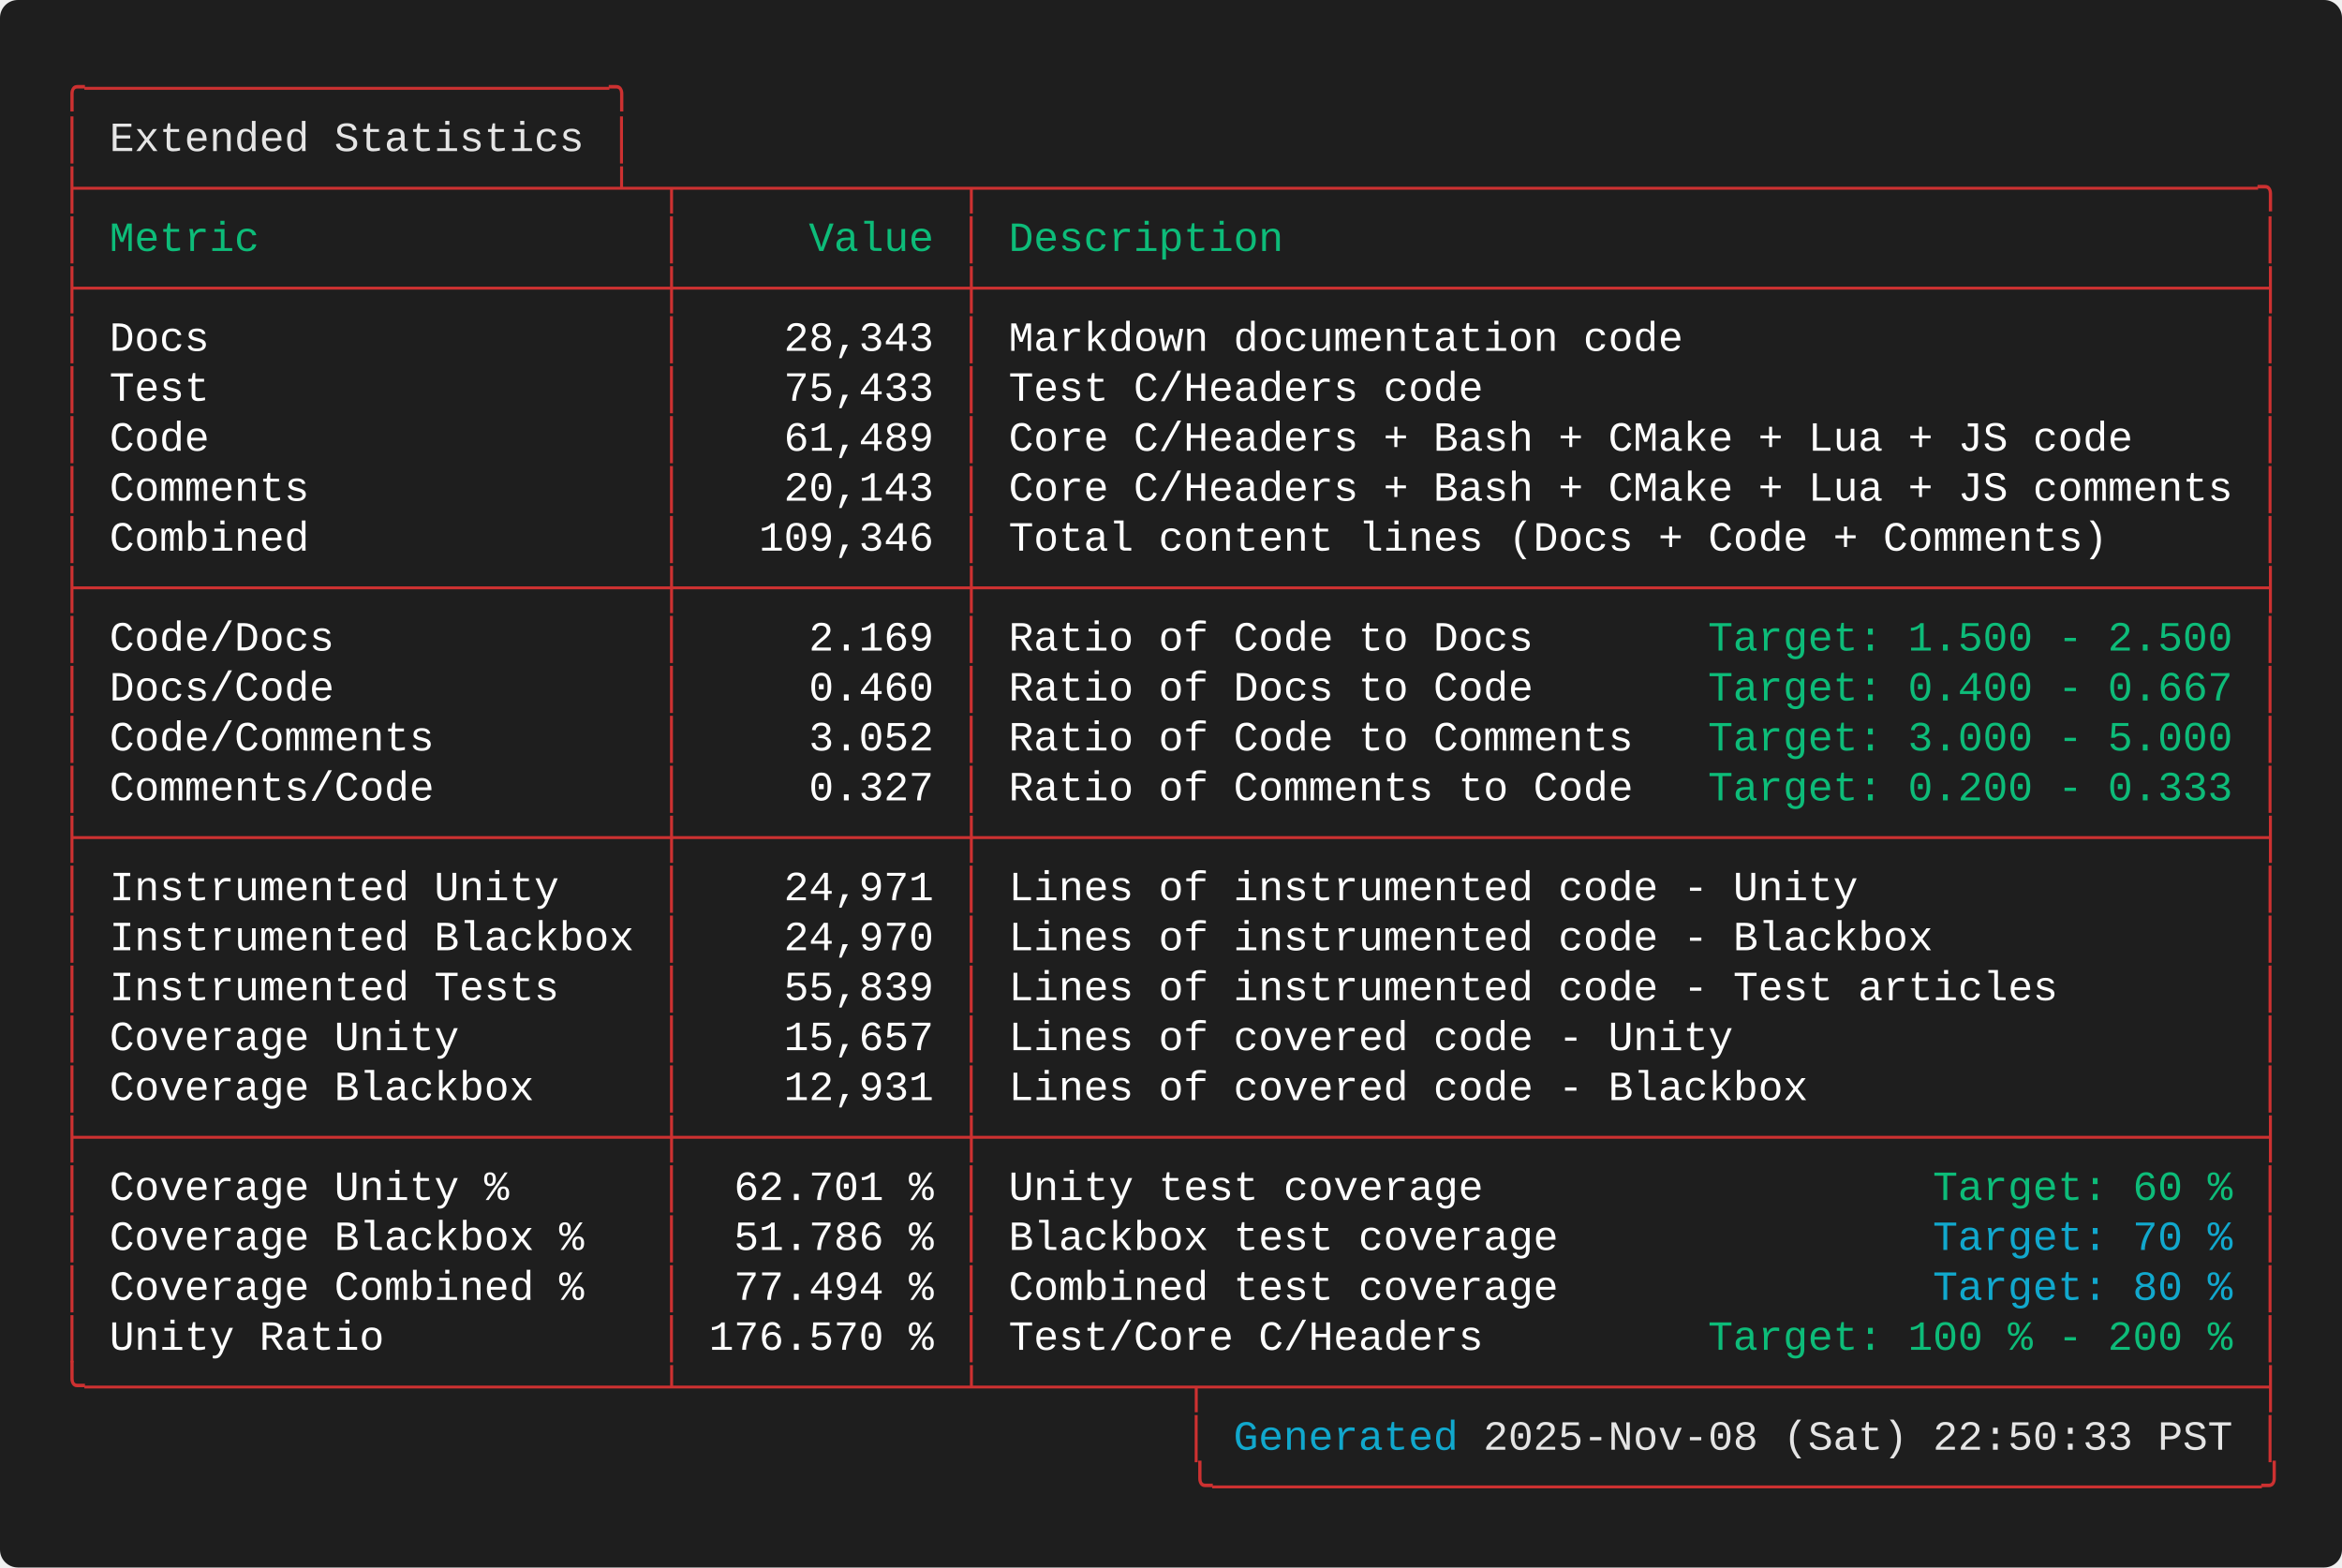
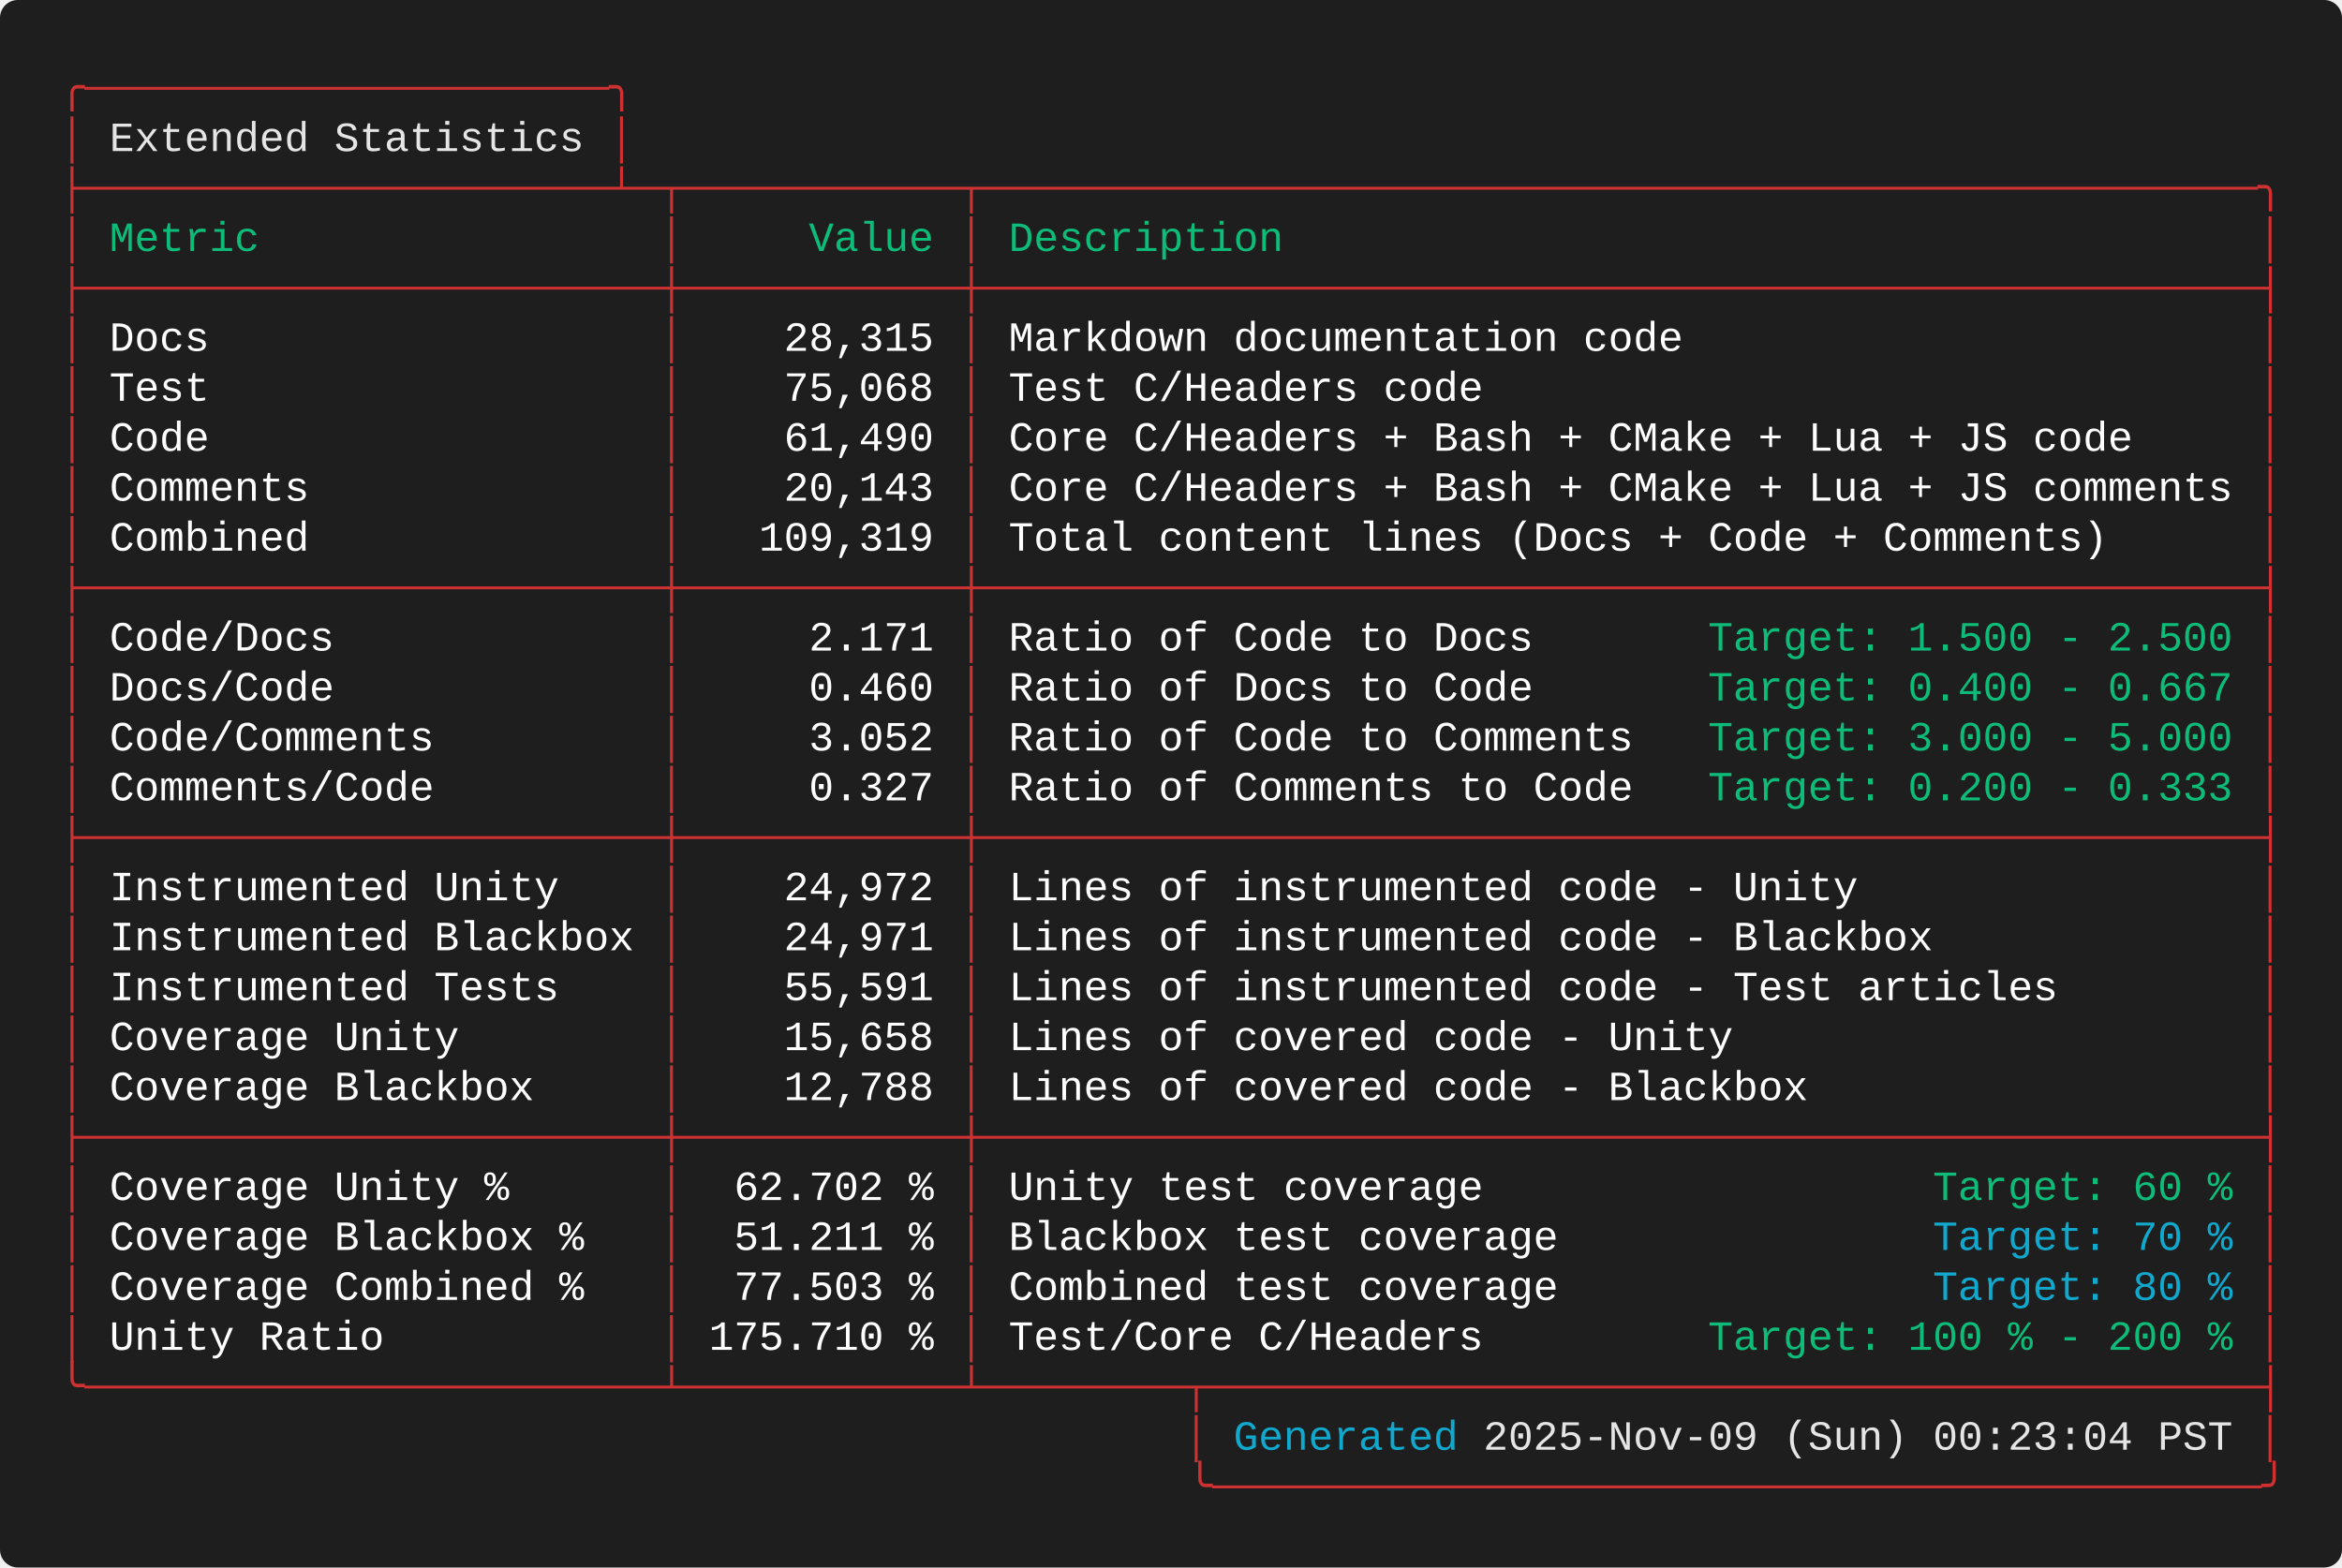
<svg xmlns="http://www.w3.org/2000/svg" width="787.60" height="527.20" viewBox="0 0 787.60 527.20">
  <defs>
    <style type="text/css">.terminal-text { font-family: 'Consolas', 'Consolas', 'Monaco', 'Courier New', monospace; }</style>
  </defs>
  <rect width="100%" height="100%" fill="#1e1e1e" rx="6" />
  <text x="20.00" y="34.00" font-size="14" class="terminal-text" xml:space="preserve" textLength="193.20" lengthAdjust="spacingAndGlyphs" fill="#cd3131">╭─────────────────────╮</text>
  <text x="20.00" y="50.80" font-size="14" class="terminal-text" xml:space="preserve" textLength="16.80" lengthAdjust="spacingAndGlyphs" fill="#cd3131">│ </text>
  <text x="36.80" y="50.80" font-size="14" class="terminal-text" xml:space="preserve" textLength="159.60" lengthAdjust="spacingAndGlyphs" fill="#e5e5e5">Extended Statistics</text>
  <text x="196.40" y="50.80" font-size="14" class="terminal-text" xml:space="preserve" textLength="8.40" lengthAdjust="spacingAndGlyphs" fill="#ffffff"> </text>
  <text x="204.80" y="50.80" font-size="14" class="terminal-text" xml:space="preserve" textLength="8.40" lengthAdjust="spacingAndGlyphs" fill="#cd3131">│</text>
  <text x="20.00" y="67.60" font-size="14" class="terminal-text" xml:space="preserve" textLength="747.60" lengthAdjust="spacingAndGlyphs" fill="#cd3131">├─────────────────────┴─┬───────────┬───────────────────────────────────────────────────╮</text>
  <text x="20.00" y="84.40" font-size="14" class="terminal-text" xml:space="preserve" textLength="8.40" lengthAdjust="spacingAndGlyphs" fill="#cd3131">│</text>
  <text x="28.40" y="84.40" font-size="14" class="terminal-text" xml:space="preserve" textLength="193.20" lengthAdjust="spacingAndGlyphs" fill="#0dbc79"> Metric                </text>
  <text x="221.60" y="84.40" font-size="14" class="terminal-text" xml:space="preserve" textLength="8.40" lengthAdjust="spacingAndGlyphs" fill="#cd3131">│</text>
  <text x="230.00" y="84.40" font-size="14" class="terminal-text" xml:space="preserve" textLength="92.40" lengthAdjust="spacingAndGlyphs" fill="#0dbc79">     Value </text>
  <text x="322.40" y="84.40" font-size="14" class="terminal-text" xml:space="preserve" textLength="8.40" lengthAdjust="spacingAndGlyphs" fill="#cd3131">│</text>
  <text x="330.80" y="84.40" font-size="14" class="terminal-text" xml:space="preserve" textLength="428.40" lengthAdjust="spacingAndGlyphs" fill="#0dbc79"> Description                                       </text>
  <text x="759.20" y="84.40" font-size="14" class="terminal-text" xml:space="preserve" textLength="8.40" lengthAdjust="spacingAndGlyphs" fill="#cd3131">│</text>
  <text x="20.00" y="101.20" font-size="14" class="terminal-text" xml:space="preserve" textLength="747.60" lengthAdjust="spacingAndGlyphs" fill="#cd3131">├───────────────────────┼───────────┼───────────────────────────────────────────────────┤</text>
  <text x="20.00" y="118.00" font-size="14" class="terminal-text" xml:space="preserve" textLength="8.40" lengthAdjust="spacingAndGlyphs" fill="#cd3131">│</text>
  <text x="28.40" y="118.00" font-size="14" class="terminal-text" xml:space="preserve" textLength="193.20" lengthAdjust="spacingAndGlyphs" fill="#ffffff"> Docs                  </text>
  <text x="221.60" y="118.00" font-size="14" class="terminal-text" xml:space="preserve" textLength="8.40" lengthAdjust="spacingAndGlyphs" fill="#cd3131">│</text>
-   <text x="230.00" y="118.00" font-size="14" class="terminal-text" xml:space="preserve" textLength="92.40" lengthAdjust="spacingAndGlyphs" fill="#ffffff">    28,343 </text>
+   <text x="230.00" y="118.00" font-size="14" class="terminal-text" xml:space="preserve" textLength="92.40" lengthAdjust="spacingAndGlyphs" fill="#ffffff">    28,315 </text>
  <text x="322.40" y="118.00" font-size="14" class="terminal-text" xml:space="preserve" textLength="8.40" lengthAdjust="spacingAndGlyphs" fill="#cd3131">│</text>
  <text x="330.80" y="118.00" font-size="14" class="terminal-text" xml:space="preserve" textLength="428.40" lengthAdjust="spacingAndGlyphs" fill="#ffffff"> Markdown documentation code                       </text>
  <text x="759.20" y="118.00" font-size="14" class="terminal-text" xml:space="preserve" textLength="8.40" lengthAdjust="spacingAndGlyphs" fill="#cd3131">│</text>
  <text x="20.00" y="134.80" font-size="14" class="terminal-text" xml:space="preserve" textLength="8.40" lengthAdjust="spacingAndGlyphs" fill="#cd3131">│</text>
  <text x="28.40" y="134.80" font-size="14" class="terminal-text" xml:space="preserve" textLength="193.20" lengthAdjust="spacingAndGlyphs" fill="#ffffff"> Test                  </text>
  <text x="221.60" y="134.80" font-size="14" class="terminal-text" xml:space="preserve" textLength="8.40" lengthAdjust="spacingAndGlyphs" fill="#cd3131">│</text>
-   <text x="230.00" y="134.80" font-size="14" class="terminal-text" xml:space="preserve" textLength="92.40" lengthAdjust="spacingAndGlyphs" fill="#ffffff">    75,433 </text>
+   <text x="230.00" y="134.80" font-size="14" class="terminal-text" xml:space="preserve" textLength="92.40" lengthAdjust="spacingAndGlyphs" fill="#ffffff">    75,068 </text>
  <text x="322.40" y="134.80" font-size="14" class="terminal-text" xml:space="preserve" textLength="8.40" lengthAdjust="spacingAndGlyphs" fill="#cd3131">│</text>
  <text x="330.80" y="134.80" font-size="14" class="terminal-text" xml:space="preserve" textLength="428.40" lengthAdjust="spacingAndGlyphs" fill="#ffffff"> Test C/Headers code                               </text>
  <text x="759.20" y="134.80" font-size="14" class="terminal-text" xml:space="preserve" textLength="8.40" lengthAdjust="spacingAndGlyphs" fill="#cd3131">│</text>
  <text x="20.00" y="151.60" font-size="14" class="terminal-text" xml:space="preserve" textLength="8.40" lengthAdjust="spacingAndGlyphs" fill="#cd3131">│</text>
  <text x="28.40" y="151.60" font-size="14" class="terminal-text" xml:space="preserve" textLength="193.20" lengthAdjust="spacingAndGlyphs" fill="#ffffff"> Code                  </text>
  <text x="221.60" y="151.60" font-size="14" class="terminal-text" xml:space="preserve" textLength="8.40" lengthAdjust="spacingAndGlyphs" fill="#cd3131">│</text>
-   <text x="230.00" y="151.60" font-size="14" class="terminal-text" xml:space="preserve" textLength="92.40" lengthAdjust="spacingAndGlyphs" fill="#ffffff">    61,489 </text>
+   <text x="230.00" y="151.60" font-size="14" class="terminal-text" xml:space="preserve" textLength="92.40" lengthAdjust="spacingAndGlyphs" fill="#ffffff">    61,490 </text>
  <text x="322.40" y="151.60" font-size="14" class="terminal-text" xml:space="preserve" textLength="8.40" lengthAdjust="spacingAndGlyphs" fill="#cd3131">│</text>
  <text x="330.80" y="151.60" font-size="14" class="terminal-text" xml:space="preserve" textLength="428.40" lengthAdjust="spacingAndGlyphs" fill="#ffffff"> Core C/Headers + Bash + CMake + Lua + JS code     </text>
  <text x="759.20" y="151.60" font-size="14" class="terminal-text" xml:space="preserve" textLength="8.40" lengthAdjust="spacingAndGlyphs" fill="#cd3131">│</text>
  <text x="20.00" y="168.40" font-size="14" class="terminal-text" xml:space="preserve" textLength="8.40" lengthAdjust="spacingAndGlyphs" fill="#cd3131">│</text>
  <text x="28.40" y="168.40" font-size="14" class="terminal-text" xml:space="preserve" textLength="193.20" lengthAdjust="spacingAndGlyphs" fill="#ffffff"> Comments              </text>
  <text x="221.60" y="168.40" font-size="14" class="terminal-text" xml:space="preserve" textLength="8.40" lengthAdjust="spacingAndGlyphs" fill="#cd3131">│</text>
  <text x="230.00" y="168.40" font-size="14" class="terminal-text" xml:space="preserve" textLength="92.40" lengthAdjust="spacingAndGlyphs" fill="#ffffff">    20,143 </text>
  <text x="322.40" y="168.40" font-size="14" class="terminal-text" xml:space="preserve" textLength="8.40" lengthAdjust="spacingAndGlyphs" fill="#cd3131">│</text>
  <text x="330.80" y="168.40" font-size="14" class="terminal-text" xml:space="preserve" textLength="428.40" lengthAdjust="spacingAndGlyphs" fill="#ffffff"> Core C/Headers + Bash + CMake + Lua + JS comments </text>
  <text x="759.20" y="168.40" font-size="14" class="terminal-text" xml:space="preserve" textLength="8.40" lengthAdjust="spacingAndGlyphs" fill="#cd3131">│</text>
  <text x="20.00" y="185.20" font-size="14" class="terminal-text" xml:space="preserve" textLength="8.40" lengthAdjust="spacingAndGlyphs" fill="#cd3131">│</text>
  <text x="28.40" y="185.20" font-size="14" class="terminal-text" xml:space="preserve" textLength="193.20" lengthAdjust="spacingAndGlyphs" fill="#ffffff"> Combined              </text>
  <text x="221.60" y="185.20" font-size="14" class="terminal-text" xml:space="preserve" textLength="8.40" lengthAdjust="spacingAndGlyphs" fill="#cd3131">│</text>
-   <text x="230.00" y="185.20" font-size="14" class="terminal-text" xml:space="preserve" textLength="92.40" lengthAdjust="spacingAndGlyphs" fill="#ffffff">   109,346 </text>
+   <text x="230.00" y="185.20" font-size="14" class="terminal-text" xml:space="preserve" textLength="92.40" lengthAdjust="spacingAndGlyphs" fill="#ffffff">   109,319 </text>
  <text x="322.40" y="185.20" font-size="14" class="terminal-text" xml:space="preserve" textLength="8.40" lengthAdjust="spacingAndGlyphs" fill="#cd3131">│</text>
  <text x="330.80" y="185.20" font-size="14" class="terminal-text" xml:space="preserve" textLength="428.40" lengthAdjust="spacingAndGlyphs" fill="#ffffff"> Total content lines (Docs + Code + Comments)      </text>
  <text x="759.20" y="185.20" font-size="14" class="terminal-text" xml:space="preserve" textLength="8.40" lengthAdjust="spacingAndGlyphs" fill="#cd3131">│</text>
  <text x="20.00" y="202.00" font-size="14" class="terminal-text" xml:space="preserve" textLength="747.60" lengthAdjust="spacingAndGlyphs" fill="#cd3131">├───────────────────────┼───────────┼───────────────────────────────────────────────────┤</text>
  <text x="20.00" y="218.80" font-size="14" class="terminal-text" xml:space="preserve" textLength="8.40" lengthAdjust="spacingAndGlyphs" fill="#cd3131">│</text>
  <text x="28.40" y="218.80" font-size="14" class="terminal-text" xml:space="preserve" textLength="193.20" lengthAdjust="spacingAndGlyphs" fill="#ffffff"> Code/Docs             </text>
  <text x="221.60" y="218.80" font-size="14" class="terminal-text" xml:space="preserve" textLength="8.40" lengthAdjust="spacingAndGlyphs" fill="#cd3131">│</text>
-   <text x="230.00" y="218.80" font-size="14" class="terminal-text" xml:space="preserve" textLength="92.40" lengthAdjust="spacingAndGlyphs" fill="#ffffff">     2.169 </text>
+   <text x="230.00" y="218.80" font-size="14" class="terminal-text" xml:space="preserve" textLength="92.40" lengthAdjust="spacingAndGlyphs" fill="#ffffff">     2.171 </text>
  <text x="322.40" y="218.80" font-size="14" class="terminal-text" xml:space="preserve" textLength="8.40" lengthAdjust="spacingAndGlyphs" fill="#cd3131">│</text>
  <text x="330.80" y="218.80" font-size="14" class="terminal-text" xml:space="preserve" textLength="243.60" lengthAdjust="spacingAndGlyphs" fill="#ffffff"> Ratio of Code to Docs       </text>
  <text x="574.40" y="218.80" font-size="14" class="terminal-text" xml:space="preserve" textLength="176.40" lengthAdjust="spacingAndGlyphs" fill="#0dbc79">Target: 1.500 - 2.500</text>
  <text x="750.80" y="218.80" font-size="14" class="terminal-text" xml:space="preserve" textLength="8.40" lengthAdjust="spacingAndGlyphs" fill="#ffffff"> </text>
  <text x="759.20" y="218.80" font-size="14" class="terminal-text" xml:space="preserve" textLength="8.40" lengthAdjust="spacingAndGlyphs" fill="#cd3131">│</text>
  <text x="20.00" y="235.60" font-size="14" class="terminal-text" xml:space="preserve" textLength="8.40" lengthAdjust="spacingAndGlyphs" fill="#cd3131">│</text>
  <text x="28.40" y="235.60" font-size="14" class="terminal-text" xml:space="preserve" textLength="193.20" lengthAdjust="spacingAndGlyphs" fill="#ffffff"> Docs/Code             </text>
  <text x="221.60" y="235.60" font-size="14" class="terminal-text" xml:space="preserve" textLength="8.40" lengthAdjust="spacingAndGlyphs" fill="#cd3131">│</text>
  <text x="230.00" y="235.60" font-size="14" class="terminal-text" xml:space="preserve" textLength="92.40" lengthAdjust="spacingAndGlyphs" fill="#ffffff">     0.460 </text>
  <text x="322.40" y="235.60" font-size="14" class="terminal-text" xml:space="preserve" textLength="8.40" lengthAdjust="spacingAndGlyphs" fill="#cd3131">│</text>
  <text x="330.80" y="235.60" font-size="14" class="terminal-text" xml:space="preserve" textLength="243.60" lengthAdjust="spacingAndGlyphs" fill="#ffffff"> Ratio of Docs to Code       </text>
  <text x="574.40" y="235.60" font-size="14" class="terminal-text" xml:space="preserve" textLength="176.40" lengthAdjust="spacingAndGlyphs" fill="#0dbc79">Target: 0.400 - 0.667</text>
  <text x="750.80" y="235.60" font-size="14" class="terminal-text" xml:space="preserve" textLength="8.40" lengthAdjust="spacingAndGlyphs" fill="#ffffff"> </text>
  <text x="759.20" y="235.60" font-size="14" class="terminal-text" xml:space="preserve" textLength="8.40" lengthAdjust="spacingAndGlyphs" fill="#cd3131">│</text>
  <text x="20.00" y="252.40" font-size="14" class="terminal-text" xml:space="preserve" textLength="8.40" lengthAdjust="spacingAndGlyphs" fill="#cd3131">│</text>
  <text x="28.40" y="252.40" font-size="14" class="terminal-text" xml:space="preserve" textLength="193.20" lengthAdjust="spacingAndGlyphs" fill="#ffffff"> Code/Comments         </text>
  <text x="221.60" y="252.40" font-size="14" class="terminal-text" xml:space="preserve" textLength="8.40" lengthAdjust="spacingAndGlyphs" fill="#cd3131">│</text>
  <text x="230.00" y="252.40" font-size="14" class="terminal-text" xml:space="preserve" textLength="92.40" lengthAdjust="spacingAndGlyphs" fill="#ffffff">     3.052 </text>
  <text x="322.40" y="252.40" font-size="14" class="terminal-text" xml:space="preserve" textLength="8.40" lengthAdjust="spacingAndGlyphs" fill="#cd3131">│</text>
  <text x="330.80" y="252.40" font-size="14" class="terminal-text" xml:space="preserve" textLength="243.60" lengthAdjust="spacingAndGlyphs" fill="#ffffff"> Ratio of Code to Comments   </text>
  <text x="574.40" y="252.40" font-size="14" class="terminal-text" xml:space="preserve" textLength="176.40" lengthAdjust="spacingAndGlyphs" fill="#0dbc79">Target: 3.000 - 5.000</text>
  <text x="750.80" y="252.40" font-size="14" class="terminal-text" xml:space="preserve" textLength="8.40" lengthAdjust="spacingAndGlyphs" fill="#ffffff"> </text>
  <text x="759.20" y="252.40" font-size="14" class="terminal-text" xml:space="preserve" textLength="8.40" lengthAdjust="spacingAndGlyphs" fill="#cd3131">│</text>
  <text x="20.00" y="269.20" font-size="14" class="terminal-text" xml:space="preserve" textLength="8.40" lengthAdjust="spacingAndGlyphs" fill="#cd3131">│</text>
  <text x="28.40" y="269.20" font-size="14" class="terminal-text" xml:space="preserve" textLength="193.20" lengthAdjust="spacingAndGlyphs" fill="#ffffff"> Comments/Code         </text>
  <text x="221.60" y="269.20" font-size="14" class="terminal-text" xml:space="preserve" textLength="8.40" lengthAdjust="spacingAndGlyphs" fill="#cd3131">│</text>
  <text x="230.00" y="269.20" font-size="14" class="terminal-text" xml:space="preserve" textLength="92.40" lengthAdjust="spacingAndGlyphs" fill="#ffffff">     0.327 </text>
  <text x="322.40" y="269.20" font-size="14" class="terminal-text" xml:space="preserve" textLength="8.40" lengthAdjust="spacingAndGlyphs" fill="#cd3131">│</text>
  <text x="330.80" y="269.20" font-size="14" class="terminal-text" xml:space="preserve" textLength="243.60" lengthAdjust="spacingAndGlyphs" fill="#ffffff"> Ratio of Comments to Code   </text>
  <text x="574.40" y="269.20" font-size="14" class="terminal-text" xml:space="preserve" textLength="176.40" lengthAdjust="spacingAndGlyphs" fill="#0dbc79">Target: 0.200 - 0.333</text>
  <text x="750.80" y="269.20" font-size="14" class="terminal-text" xml:space="preserve" textLength="8.40" lengthAdjust="spacingAndGlyphs" fill="#ffffff"> </text>
  <text x="759.20" y="269.20" font-size="14" class="terminal-text" xml:space="preserve" textLength="8.40" lengthAdjust="spacingAndGlyphs" fill="#cd3131">│</text>
  <text x="20.00" y="286.00" font-size="14" class="terminal-text" xml:space="preserve" textLength="747.60" lengthAdjust="spacingAndGlyphs" fill="#cd3131">├───────────────────────┼───────────┼───────────────────────────────────────────────────┤</text>
  <text x="20.00" y="302.80" font-size="14" class="terminal-text" xml:space="preserve" textLength="8.40" lengthAdjust="spacingAndGlyphs" fill="#cd3131">│</text>
  <text x="28.40" y="302.80" font-size="14" class="terminal-text" xml:space="preserve" textLength="193.20" lengthAdjust="spacingAndGlyphs" fill="#ffffff"> Instrumented Unity    </text>
  <text x="221.60" y="302.80" font-size="14" class="terminal-text" xml:space="preserve" textLength="8.40" lengthAdjust="spacingAndGlyphs" fill="#cd3131">│</text>
-   <text x="230.00" y="302.80" font-size="14" class="terminal-text" xml:space="preserve" textLength="92.40" lengthAdjust="spacingAndGlyphs" fill="#ffffff">    24,971 </text>
+   <text x="230.00" y="302.80" font-size="14" class="terminal-text" xml:space="preserve" textLength="92.40" lengthAdjust="spacingAndGlyphs" fill="#ffffff">    24,972 </text>
  <text x="322.40" y="302.80" font-size="14" class="terminal-text" xml:space="preserve" textLength="8.40" lengthAdjust="spacingAndGlyphs" fill="#cd3131">│</text>
  <text x="330.80" y="302.80" font-size="14" class="terminal-text" xml:space="preserve" textLength="428.40" lengthAdjust="spacingAndGlyphs" fill="#ffffff"> Lines of instrumented code - Unity                </text>
  <text x="759.20" y="302.80" font-size="14" class="terminal-text" xml:space="preserve" textLength="8.40" lengthAdjust="spacingAndGlyphs" fill="#cd3131">│</text>
  <text x="20.00" y="319.60" font-size="14" class="terminal-text" xml:space="preserve" textLength="8.40" lengthAdjust="spacingAndGlyphs" fill="#cd3131">│</text>
  <text x="28.40" y="319.60" font-size="14" class="terminal-text" xml:space="preserve" textLength="193.20" lengthAdjust="spacingAndGlyphs" fill="#ffffff"> Instrumented Blackbox </text>
  <text x="221.60" y="319.60" font-size="14" class="terminal-text" xml:space="preserve" textLength="8.40" lengthAdjust="spacingAndGlyphs" fill="#cd3131">│</text>
-   <text x="230.00" y="319.60" font-size="14" class="terminal-text" xml:space="preserve" textLength="92.40" lengthAdjust="spacingAndGlyphs" fill="#ffffff">    24,970 </text>
+   <text x="230.00" y="319.60" font-size="14" class="terminal-text" xml:space="preserve" textLength="92.40" lengthAdjust="spacingAndGlyphs" fill="#ffffff">    24,971 </text>
  <text x="322.40" y="319.60" font-size="14" class="terminal-text" xml:space="preserve" textLength="8.40" lengthAdjust="spacingAndGlyphs" fill="#cd3131">│</text>
  <text x="330.80" y="319.60" font-size="14" class="terminal-text" xml:space="preserve" textLength="428.40" lengthAdjust="spacingAndGlyphs" fill="#ffffff"> Lines of instrumented code - Blackbox             </text>
  <text x="759.20" y="319.60" font-size="14" class="terminal-text" xml:space="preserve" textLength="8.40" lengthAdjust="spacingAndGlyphs" fill="#cd3131">│</text>
  <text x="20.00" y="336.40" font-size="14" class="terminal-text" xml:space="preserve" textLength="8.40" lengthAdjust="spacingAndGlyphs" fill="#cd3131">│</text>
  <text x="28.40" y="336.40" font-size="14" class="terminal-text" xml:space="preserve" textLength="193.20" lengthAdjust="spacingAndGlyphs" fill="#ffffff"> Instrumented Tests    </text>
  <text x="221.60" y="336.40" font-size="14" class="terminal-text" xml:space="preserve" textLength="8.40" lengthAdjust="spacingAndGlyphs" fill="#cd3131">│</text>
-   <text x="230.00" y="336.40" font-size="14" class="terminal-text" xml:space="preserve" textLength="92.40" lengthAdjust="spacingAndGlyphs" fill="#ffffff">    55,839 </text>
+   <text x="230.00" y="336.40" font-size="14" class="terminal-text" xml:space="preserve" textLength="92.40" lengthAdjust="spacingAndGlyphs" fill="#ffffff">    55,591 </text>
  <text x="322.40" y="336.40" font-size="14" class="terminal-text" xml:space="preserve" textLength="8.40" lengthAdjust="spacingAndGlyphs" fill="#cd3131">│</text>
  <text x="330.80" y="336.40" font-size="14" class="terminal-text" xml:space="preserve" textLength="428.40" lengthAdjust="spacingAndGlyphs" fill="#ffffff"> Lines of instrumented code - Test articles        </text>
  <text x="759.20" y="336.40" font-size="14" class="terminal-text" xml:space="preserve" textLength="8.40" lengthAdjust="spacingAndGlyphs" fill="#cd3131">│</text>
  <text x="20.00" y="353.20" font-size="14" class="terminal-text" xml:space="preserve" textLength="8.40" lengthAdjust="spacingAndGlyphs" fill="#cd3131">│</text>
  <text x="28.40" y="353.20" font-size="14" class="terminal-text" xml:space="preserve" textLength="193.20" lengthAdjust="spacingAndGlyphs" fill="#ffffff"> Coverage Unity        </text>
  <text x="221.60" y="353.20" font-size="14" class="terminal-text" xml:space="preserve" textLength="8.40" lengthAdjust="spacingAndGlyphs" fill="#cd3131">│</text>
-   <text x="230.00" y="353.20" font-size="14" class="terminal-text" xml:space="preserve" textLength="92.40" lengthAdjust="spacingAndGlyphs" fill="#ffffff">    15,657 </text>
+   <text x="230.00" y="353.20" font-size="14" class="terminal-text" xml:space="preserve" textLength="92.40" lengthAdjust="spacingAndGlyphs" fill="#ffffff">    15,658 </text>
  <text x="322.40" y="353.20" font-size="14" class="terminal-text" xml:space="preserve" textLength="8.40" lengthAdjust="spacingAndGlyphs" fill="#cd3131">│</text>
  <text x="330.80" y="353.20" font-size="14" class="terminal-text" xml:space="preserve" textLength="428.40" lengthAdjust="spacingAndGlyphs" fill="#ffffff"> Lines of covered code - Unity                     </text>
  <text x="759.20" y="353.20" font-size="14" class="terminal-text" xml:space="preserve" textLength="8.40" lengthAdjust="spacingAndGlyphs" fill="#cd3131">│</text>
  <text x="20.00" y="370.00" font-size="14" class="terminal-text" xml:space="preserve" textLength="8.40" lengthAdjust="spacingAndGlyphs" fill="#cd3131">│</text>
  <text x="28.40" y="370.00" font-size="14" class="terminal-text" xml:space="preserve" textLength="193.20" lengthAdjust="spacingAndGlyphs" fill="#ffffff"> Coverage Blackbox     </text>
  <text x="221.60" y="370.00" font-size="14" class="terminal-text" xml:space="preserve" textLength="8.40" lengthAdjust="spacingAndGlyphs" fill="#cd3131">│</text>
-   <text x="230.00" y="370.00" font-size="14" class="terminal-text" xml:space="preserve" textLength="92.40" lengthAdjust="spacingAndGlyphs" fill="#ffffff">    12,931 </text>
+   <text x="230.00" y="370.00" font-size="14" class="terminal-text" xml:space="preserve" textLength="92.40" lengthAdjust="spacingAndGlyphs" fill="#ffffff">    12,788 </text>
  <text x="322.40" y="370.00" font-size="14" class="terminal-text" xml:space="preserve" textLength="8.40" lengthAdjust="spacingAndGlyphs" fill="#cd3131">│</text>
  <text x="330.80" y="370.00" font-size="14" class="terminal-text" xml:space="preserve" textLength="428.40" lengthAdjust="spacingAndGlyphs" fill="#ffffff"> Lines of covered code - Blackbox                  </text>
  <text x="759.20" y="370.00" font-size="14" class="terminal-text" xml:space="preserve" textLength="8.40" lengthAdjust="spacingAndGlyphs" fill="#cd3131">│</text>
  <text x="20.00" y="386.80" font-size="14" class="terminal-text" xml:space="preserve" textLength="747.60" lengthAdjust="spacingAndGlyphs" fill="#cd3131">├───────────────────────┼───────────┼───────────────────────────────────────────────────┤</text>
  <text x="20.00" y="403.60" font-size="14" class="terminal-text" xml:space="preserve" textLength="8.40" lengthAdjust="spacingAndGlyphs" fill="#cd3131">│</text>
  <text x="28.40" y="403.60" font-size="14" class="terminal-text" xml:space="preserve" textLength="193.20" lengthAdjust="spacingAndGlyphs" fill="#ffffff"> Coverage Unity %      </text>
  <text x="221.60" y="403.60" font-size="14" class="terminal-text" xml:space="preserve" textLength="8.40" lengthAdjust="spacingAndGlyphs" fill="#cd3131">│</text>
-   <text x="230.00" y="403.60" font-size="14" class="terminal-text" xml:space="preserve" textLength="92.40" lengthAdjust="spacingAndGlyphs" fill="#ffffff">  62.701 % </text>
+   <text x="230.00" y="403.60" font-size="14" class="terminal-text" xml:space="preserve" textLength="92.40" lengthAdjust="spacingAndGlyphs" fill="#ffffff">  62.702 % </text>
  <text x="322.40" y="403.60" font-size="14" class="terminal-text" xml:space="preserve" textLength="8.40" lengthAdjust="spacingAndGlyphs" fill="#cd3131">│</text>
  <text x="330.80" y="403.60" font-size="14" class="terminal-text" xml:space="preserve" textLength="319.20" lengthAdjust="spacingAndGlyphs" fill="#ffffff"> Unity test coverage                  </text>
  <text x="650.00" y="403.60" font-size="14" class="terminal-text" xml:space="preserve" textLength="100.80" lengthAdjust="spacingAndGlyphs" fill="#0dbc79">Target: 60 %</text>
  <text x="750.80" y="403.60" font-size="14" class="terminal-text" xml:space="preserve" textLength="8.40" lengthAdjust="spacingAndGlyphs" fill="#ffffff"> </text>
  <text x="759.20" y="403.60" font-size="14" class="terminal-text" xml:space="preserve" textLength="8.40" lengthAdjust="spacingAndGlyphs" fill="#cd3131">│</text>
  <text x="20.00" y="420.40" font-size="14" class="terminal-text" xml:space="preserve" textLength="8.40" lengthAdjust="spacingAndGlyphs" fill="#cd3131">│</text>
  <text x="28.40" y="420.40" font-size="14" class="terminal-text" xml:space="preserve" textLength="193.20" lengthAdjust="spacingAndGlyphs" fill="#ffffff"> Coverage Blackbox %   </text>
  <text x="221.60" y="420.40" font-size="14" class="terminal-text" xml:space="preserve" textLength="8.40" lengthAdjust="spacingAndGlyphs" fill="#cd3131">│</text>
-   <text x="230.00" y="420.40" font-size="14" class="terminal-text" xml:space="preserve" textLength="92.40" lengthAdjust="spacingAndGlyphs" fill="#ffffff">  51.786 % </text>
+   <text x="230.00" y="420.40" font-size="14" class="terminal-text" xml:space="preserve" textLength="92.40" lengthAdjust="spacingAndGlyphs" fill="#ffffff">  51.211 % </text>
  <text x="322.40" y="420.40" font-size="14" class="terminal-text" xml:space="preserve" textLength="8.40" lengthAdjust="spacingAndGlyphs" fill="#cd3131">│</text>
  <text x="330.80" y="420.40" font-size="14" class="terminal-text" xml:space="preserve" textLength="319.20" lengthAdjust="spacingAndGlyphs" fill="#ffffff"> Blackbox test coverage               </text>
  <text x="650.00" y="420.40" font-size="14" class="terminal-text" xml:space="preserve" textLength="100.80" lengthAdjust="spacingAndGlyphs" fill="#11a8cd">Target: 70 %</text>
  <text x="750.80" y="420.40" font-size="14" class="terminal-text" xml:space="preserve" textLength="8.40" lengthAdjust="spacingAndGlyphs" fill="#ffffff"> </text>
  <text x="759.20" y="420.40" font-size="14" class="terminal-text" xml:space="preserve" textLength="8.40" lengthAdjust="spacingAndGlyphs" fill="#cd3131">│</text>
  <text x="20.00" y="437.20" font-size="14" class="terminal-text" xml:space="preserve" textLength="8.40" lengthAdjust="spacingAndGlyphs" fill="#cd3131">│</text>
  <text x="28.40" y="437.20" font-size="14" class="terminal-text" xml:space="preserve" textLength="193.20" lengthAdjust="spacingAndGlyphs" fill="#ffffff"> Coverage Combined %   </text>
  <text x="221.60" y="437.20" font-size="14" class="terminal-text" xml:space="preserve" textLength="8.40" lengthAdjust="spacingAndGlyphs" fill="#cd3131">│</text>
-   <text x="230.00" y="437.20" font-size="14" class="terminal-text" xml:space="preserve" textLength="92.40" lengthAdjust="spacingAndGlyphs" fill="#ffffff">  77.494 % </text>
+   <text x="230.00" y="437.20" font-size="14" class="terminal-text" xml:space="preserve" textLength="92.40" lengthAdjust="spacingAndGlyphs" fill="#ffffff">  77.503 % </text>
  <text x="322.40" y="437.20" font-size="14" class="terminal-text" xml:space="preserve" textLength="8.40" lengthAdjust="spacingAndGlyphs" fill="#cd3131">│</text>
  <text x="330.80" y="437.20" font-size="14" class="terminal-text" xml:space="preserve" textLength="319.20" lengthAdjust="spacingAndGlyphs" fill="#ffffff"> Combined test coverage               </text>
  <text x="650.00" y="437.20" font-size="14" class="terminal-text" xml:space="preserve" textLength="100.80" lengthAdjust="spacingAndGlyphs" fill="#11a8cd">Target: 80 %</text>
  <text x="750.80" y="437.20" font-size="14" class="terminal-text" xml:space="preserve" textLength="8.40" lengthAdjust="spacingAndGlyphs" fill="#ffffff"> </text>
  <text x="759.20" y="437.20" font-size="14" class="terminal-text" xml:space="preserve" textLength="8.40" lengthAdjust="spacingAndGlyphs" fill="#cd3131">│</text>
  <text x="20.00" y="454.00" font-size="14" class="terminal-text" xml:space="preserve" textLength="8.40" lengthAdjust="spacingAndGlyphs" fill="#cd3131">│</text>
  <text x="28.40" y="454.00" font-size="14" class="terminal-text" xml:space="preserve" textLength="193.20" lengthAdjust="spacingAndGlyphs" fill="#ffffff"> Unity Ratio           </text>
  <text x="221.60" y="454.00" font-size="14" class="terminal-text" xml:space="preserve" textLength="8.40" lengthAdjust="spacingAndGlyphs" fill="#cd3131">│</text>
-   <text x="230.00" y="454.00" font-size="14" class="terminal-text" xml:space="preserve" textLength="92.40" lengthAdjust="spacingAndGlyphs" fill="#ffffff"> 176.570 % </text>
+   <text x="230.00" y="454.00" font-size="14" class="terminal-text" xml:space="preserve" textLength="92.40" lengthAdjust="spacingAndGlyphs" fill="#ffffff"> 175.710 % </text>
  <text x="322.40" y="454.00" font-size="14" class="terminal-text" xml:space="preserve" textLength="8.40" lengthAdjust="spacingAndGlyphs" fill="#cd3131">│</text>
  <text x="330.80" y="454.00" font-size="14" class="terminal-text" xml:space="preserve" textLength="243.60" lengthAdjust="spacingAndGlyphs" fill="#ffffff"> Test/Core C/Headers         </text>
  <text x="574.40" y="454.00" font-size="14" class="terminal-text" xml:space="preserve" textLength="176.40" lengthAdjust="spacingAndGlyphs" fill="#0dbc79">Target: 100 % - 200 %</text>
  <text x="750.80" y="454.00" font-size="14" class="terminal-text" xml:space="preserve" textLength="8.40" lengthAdjust="spacingAndGlyphs" fill="#ffffff"> </text>
  <text x="759.20" y="454.00" font-size="14" class="terminal-text" xml:space="preserve" textLength="8.40" lengthAdjust="spacingAndGlyphs" fill="#cd3131">│</text>
  <text x="20.00" y="470.80" font-size="14" class="terminal-text" xml:space="preserve" textLength="747.60" lengthAdjust="spacingAndGlyphs" fill="#cd3131">╰───────────────────────┴───────────┴────────┬──────────────────────────────────────────┤</text>
  <text x="20.00" y="487.60" font-size="14" class="terminal-text" xml:space="preserve" textLength="394.80" lengthAdjust="spacingAndGlyphs" fill="#cd3131">                                             │ </text>
  <text x="414.80" y="487.60" font-size="14" class="terminal-text" xml:space="preserve" textLength="75.60" lengthAdjust="spacingAndGlyphs" fill="#11a8cd">Generated</text>
-   <text x="490.40" y="487.60" font-size="14" class="terminal-text" xml:space="preserve" textLength="260.40" lengthAdjust="spacingAndGlyphs" fill="#e5e5e5"> 2025-Nov-08 (Sat) 22:50:33 PST</text>
+   <text x="490.40" y="487.60" font-size="14" class="terminal-text" xml:space="preserve" textLength="260.40" lengthAdjust="spacingAndGlyphs" fill="#e5e5e5"> 2025-Nov-09 (Sun) 00:23:04 PST</text>
  <text x="750.80" y="487.60" font-size="14" class="terminal-text" xml:space="preserve" textLength="8.40" lengthAdjust="spacingAndGlyphs" fill="#ffffff"> </text>
  <text x="759.20" y="487.60" font-size="14" class="terminal-text" xml:space="preserve" textLength="8.40" lengthAdjust="spacingAndGlyphs" fill="#cd3131">│</text>
  <text x="20.00" y="504.40" font-size="14" class="terminal-text" xml:space="preserve" textLength="747.60" lengthAdjust="spacingAndGlyphs" fill="#cd3131">                                             ╰──────────────────────────────────────────╯</text>
</svg>
